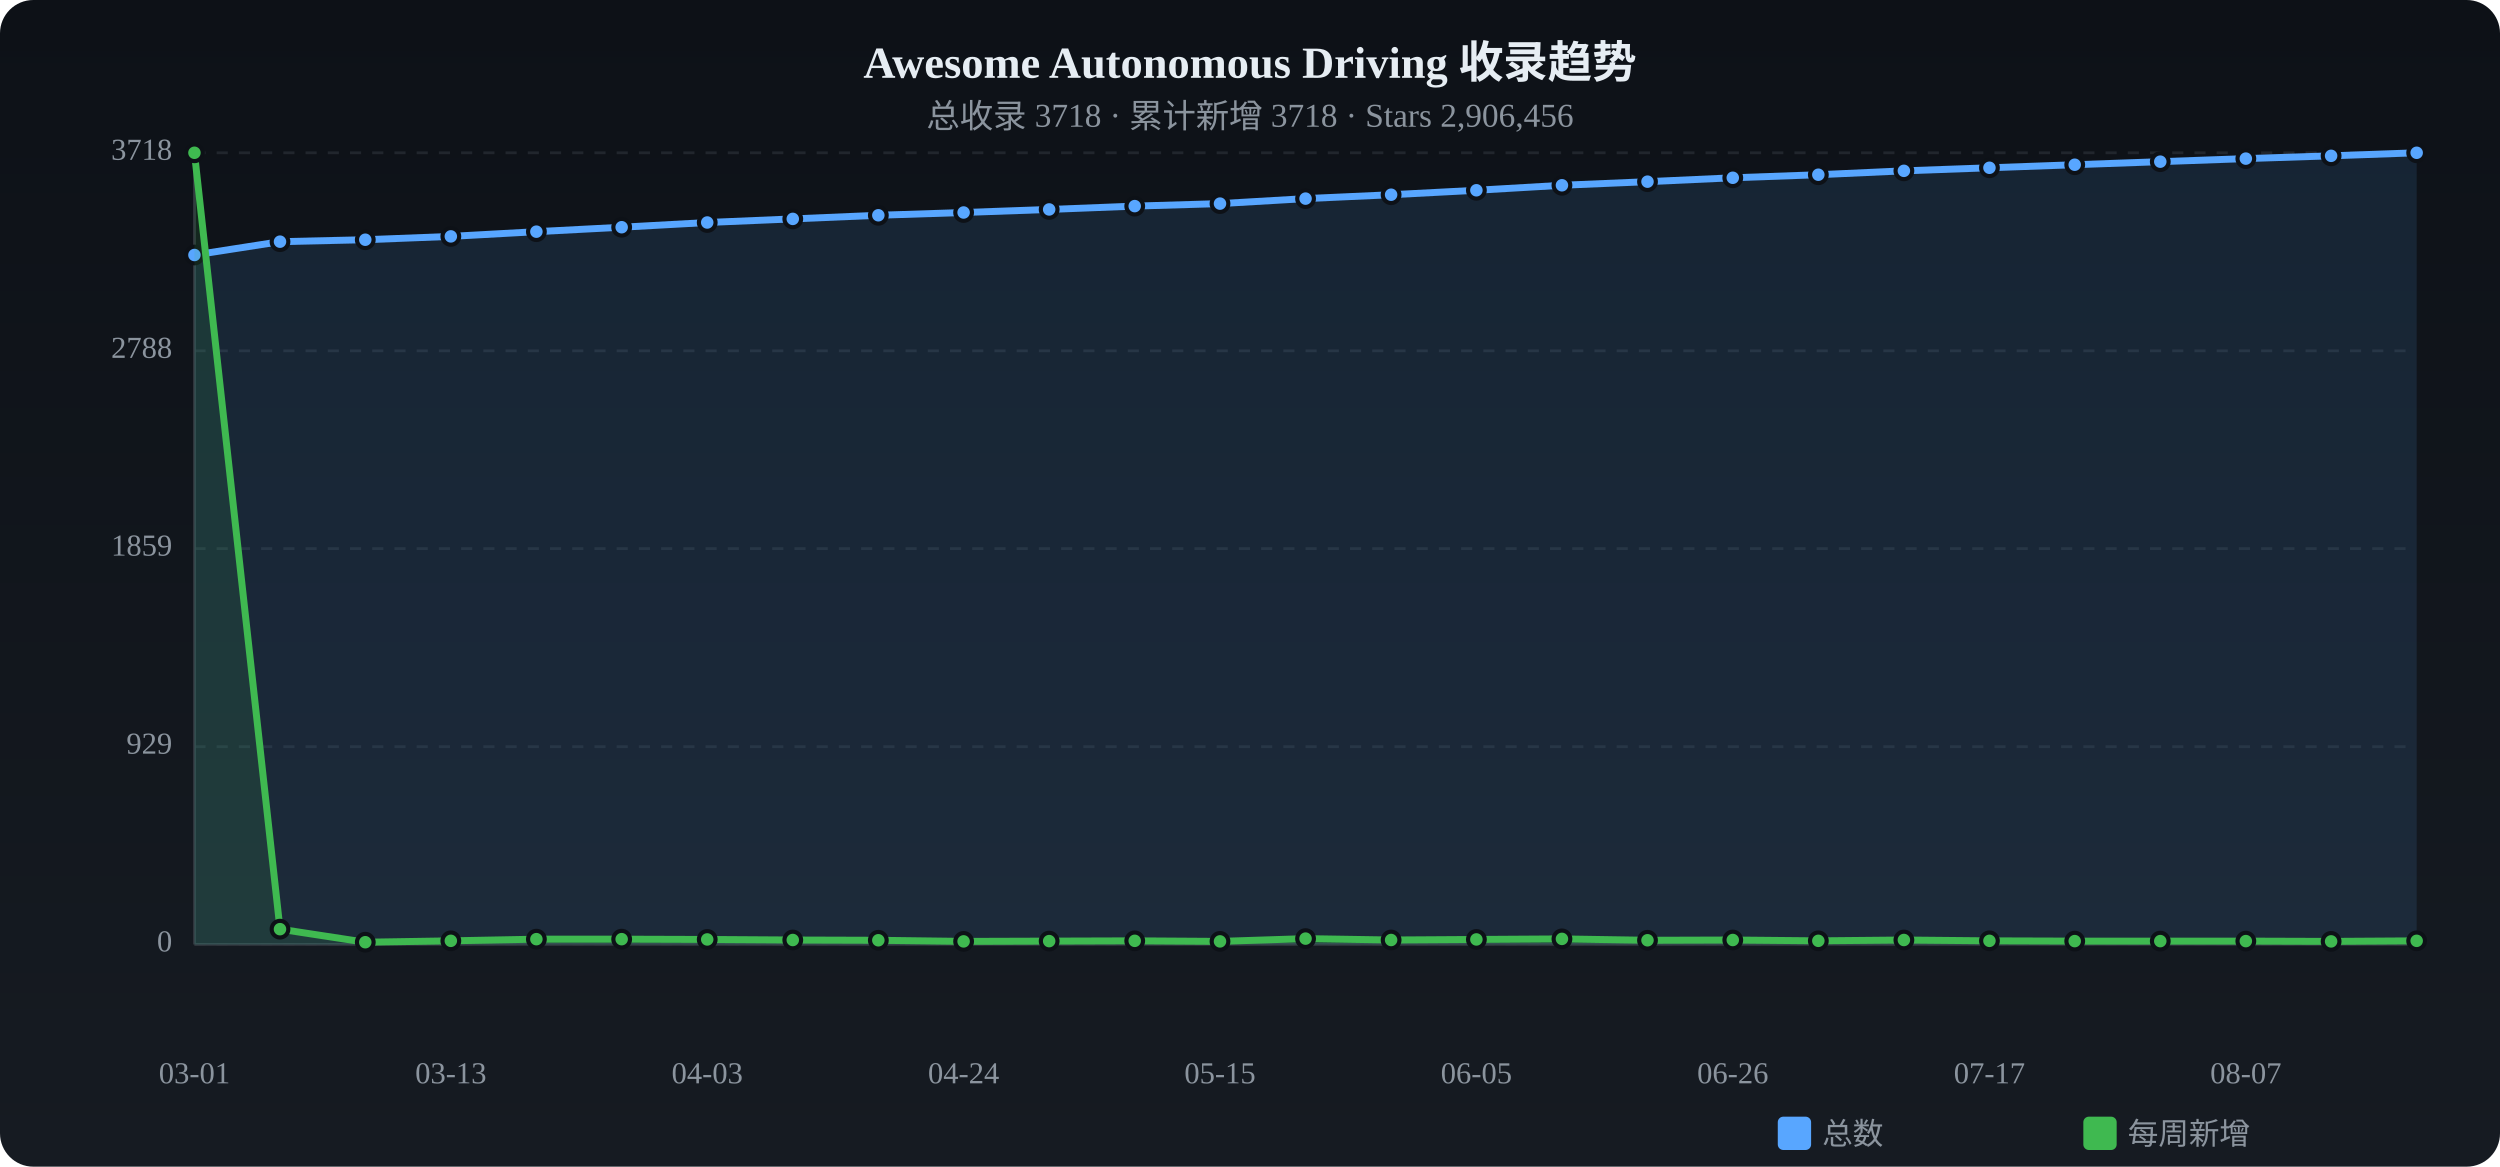
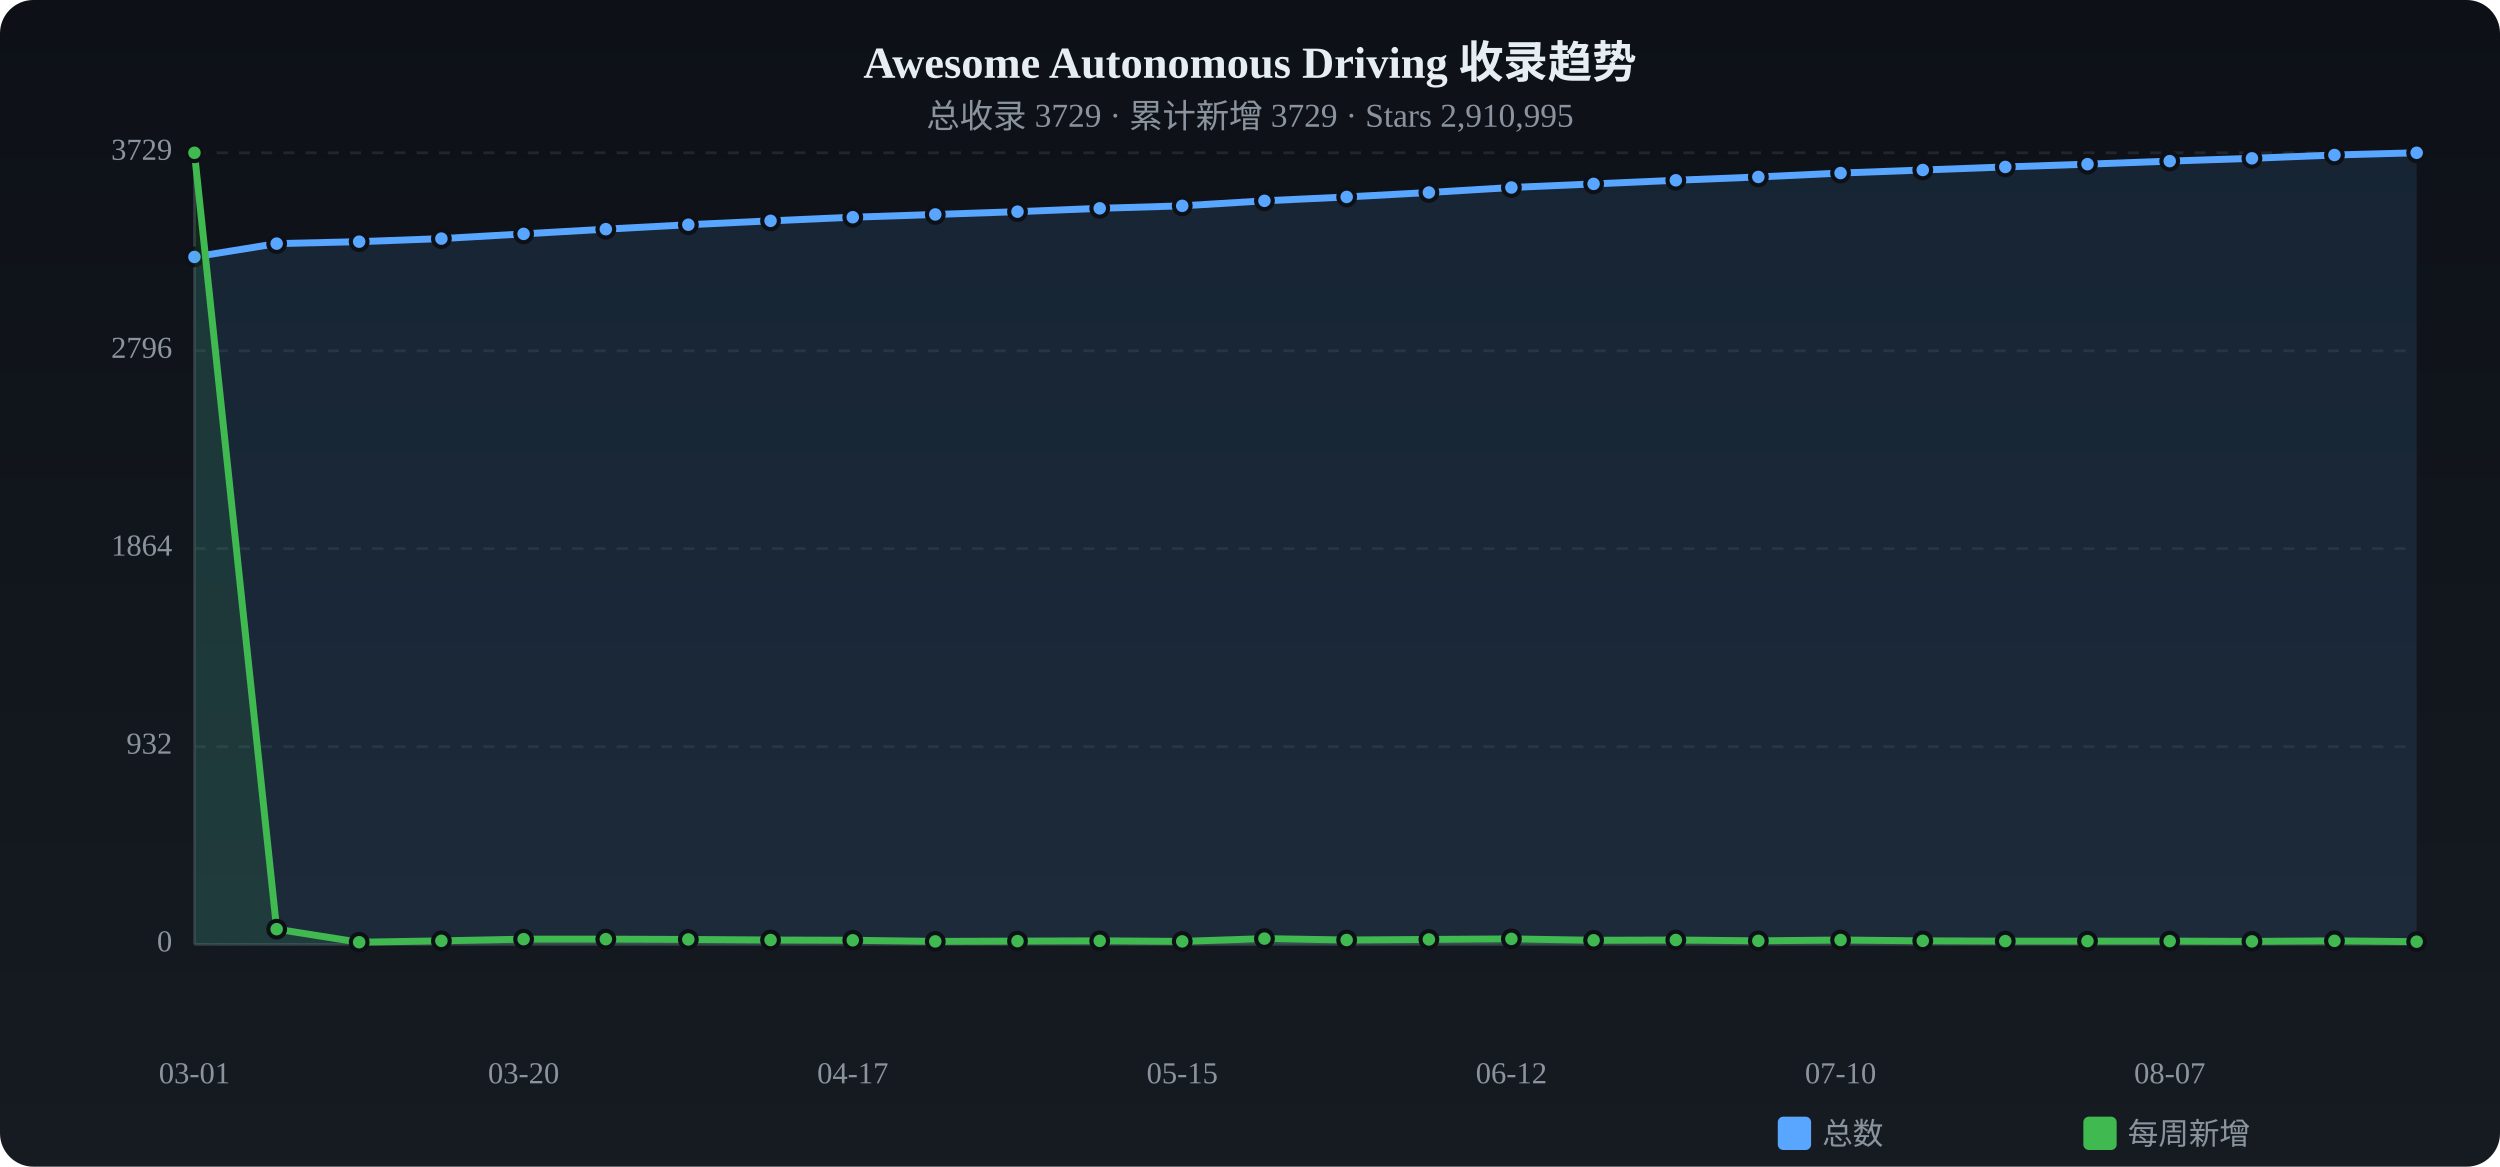
<svg xmlns="http://www.w3.org/2000/svg" viewBox="0 0 900 420" width="900" height="420">
  <defs>
    <linearGradient id="tbg" x1="0%" y1="0%" x2="0%" y2="100%">
      <stop offset="0%" stop-color="#0d1117" />
      <stop offset="100%" stop-color="#161b22" />
    </linearGradient>
  </defs>
  <rect width="900" height="420" rx="12" fill="url(#tbg)" />
  <text x="450.0" y="28" text-anchor="middle" fill="#e6edf3" font-size="16" font-weight="bold">Awesome Autonomous Driving 收录趋势</text>
-   <text x="450.0" y="46" text-anchor="middle" fill="#8b949e" font-size="12">总收录 3718 · 累计新增 3718 · Stars 2,906,456</text>
+   <text x="450.0" y="46" text-anchor="middle" fill="#8b949e" font-size="12">总收录 3729 · 累计新增 3729 · Stars 2,910,995</text>
  <text x="62" y="340.0" text-anchor="end" fill="#8b949e" font-size="11" dominant-baseline="middle">0</text>
  <line x1="70" y1="340.0" x2="870" y2="340.0" stroke="#21262d" stroke-dasharray="4 4" />
-   <text x="62" y="268.8" text-anchor="end" fill="#8b949e" font-size="11" dominant-baseline="middle">929</text>
+   <text x="62" y="268.8" text-anchor="end" fill="#8b949e" font-size="11" dominant-baseline="middle">932</text>
  <line x1="70" y1="268.8" x2="870" y2="268.8" stroke="#21262d" stroke-dasharray="4 4" />
-   <text x="62" y="197.5" text-anchor="end" fill="#8b949e" font-size="11" dominant-baseline="middle">1859</text>
+   <text x="62" y="197.5" text-anchor="end" fill="#8b949e" font-size="11" dominant-baseline="middle">1864</text>
  <line x1="70" y1="197.5" x2="870" y2="197.5" stroke="#21262d" stroke-dasharray="4 4" />
-   <text x="62" y="126.3" text-anchor="end" fill="#8b949e" font-size="11" dominant-baseline="middle">2788</text>
+   <text x="62" y="126.3" text-anchor="end" fill="#8b949e" font-size="11" dominant-baseline="middle">2796</text>
  <line x1="70" y1="126.3" x2="870" y2="126.3" stroke="#21262d" stroke-dasharray="4 4" />
-   <text x="62" y="55.0" text-anchor="end" fill="#8b949e" font-size="11" dominant-baseline="middle">3718</text>
+   <text x="62" y="55.0" text-anchor="end" fill="#8b949e" font-size="11" dominant-baseline="middle">3729</text>
  <line x1="70" y1="55.0" x2="870" y2="55.0" stroke="#21262d" stroke-dasharray="4 4" />
  <line x1="70" y1="55" x2="70" y2="340" stroke="#30363d" />
  <line x1="70" y1="340" x2="870" y2="340" stroke="#30363d" />
-   <path d="M70.0,91.8 L100.8,87.0 L131.5,86.3 L162.3,85.1 L193.1,83.4 L223.8,81.8 L254.6,80.1 L285.4,78.8 L316.2,77.5 L346.9,76.5 L377.7,75.4 L408.5,74.2 L439.2,73.3 L470.0,71.5 L500.8,70.1 L531.5,68.5 L562.3,66.7 L593.1,65.4 L623.8,64.0 L654.6,62.9 L685.4,61.5 L716.2,60.4 L746.9,59.3 L777.7,58.2 L808.5,57.1 L839.2,56.1 L870.0,55.0 L870.0,340 L70.0,340 Z" fill="#58a6ff" opacity="0.12" />
-   <polyline points="70.0,91.8 100.8,87.0 131.5,86.3 162.3,85.1 193.1,83.4 223.8,81.8 254.6,80.1 285.4,78.8 316.2,77.5 346.9,76.5 377.7,75.4 408.5,74.2 439.2,73.3 470.0,71.5 500.8,70.1 531.5,68.5 562.3,66.7 593.1,65.4 623.8,64.0 654.6,62.9 685.4,61.5 716.2,60.4 746.9,59.3 777.7,58.2 808.5,57.1 839.2,56.1 870.0,55.0" fill="none" stroke="#58a6ff" stroke-width="2.5" stroke-linecap="round" stroke-linejoin="round" />
-   <circle cx="70.0" cy="91.8" r="3" fill="#58a6ff" stroke="#0d1117" stroke-width="1.5" />
-   <circle cx="100.8" cy="87.0" r="3" fill="#58a6ff" stroke="#0d1117" stroke-width="1.5" />
-   <circle cx="131.5" cy="86.3" r="3" fill="#58a6ff" stroke="#0d1117" stroke-width="1.5" />
-   <circle cx="162.3" cy="85.1" r="3" fill="#58a6ff" stroke="#0d1117" stroke-width="1.5" />
-   <circle cx="193.1" cy="83.4" r="3" fill="#58a6ff" stroke="#0d1117" stroke-width="1.5" />
-   <circle cx="223.8" cy="81.8" r="3" fill="#58a6ff" stroke="#0d1117" stroke-width="1.5" />
-   <circle cx="254.6" cy="80.1" r="3" fill="#58a6ff" stroke="#0d1117" stroke-width="1.5" />
-   <circle cx="285.4" cy="78.8" r="3" fill="#58a6ff" stroke="#0d1117" stroke-width="1.5" />
-   <circle cx="316.2" cy="77.5" r="3" fill="#58a6ff" stroke="#0d1117" stroke-width="1.5" />
-   <circle cx="346.9" cy="76.5" r="3" fill="#58a6ff" stroke="#0d1117" stroke-width="1.5" />
-   <circle cx="377.7" cy="75.4" r="3" fill="#58a6ff" stroke="#0d1117" stroke-width="1.5" />
-   <circle cx="408.5" cy="74.2" r="3" fill="#58a6ff" stroke="#0d1117" stroke-width="1.5" />
-   <circle cx="439.2" cy="73.3" r="3" fill="#58a6ff" stroke="#0d1117" stroke-width="1.5" />
-   <circle cx="470.0" cy="71.5" r="3" fill="#58a6ff" stroke="#0d1117" stroke-width="1.5" />
-   <circle cx="500.8" cy="70.1" r="3" fill="#58a6ff" stroke="#0d1117" stroke-width="1.5" />
-   <circle cx="531.5" cy="68.5" r="3" fill="#58a6ff" stroke="#0d1117" stroke-width="1.5" />
-   <circle cx="562.3" cy="66.7" r="3" fill="#58a6ff" stroke="#0d1117" stroke-width="1.5" />
-   <circle cx="593.1" cy="65.4" r="3" fill="#58a6ff" stroke="#0d1117" stroke-width="1.5" />
-   <circle cx="623.8" cy="64.0" r="3" fill="#58a6ff" stroke="#0d1117" stroke-width="1.5" />
-   <circle cx="654.6" cy="62.9" r="3" fill="#58a6ff" stroke="#0d1117" stroke-width="1.5" />
-   <circle cx="685.4" cy="61.5" r="3" fill="#58a6ff" stroke="#0d1117" stroke-width="1.5" />
-   <circle cx="716.2" cy="60.4" r="3" fill="#58a6ff" stroke="#0d1117" stroke-width="1.5" />
-   <circle cx="746.9" cy="59.3" r="3" fill="#58a6ff" stroke="#0d1117" stroke-width="1.5" />
-   <circle cx="777.7" cy="58.2" r="3" fill="#58a6ff" stroke="#0d1117" stroke-width="1.5" />
-   <circle cx="808.5" cy="57.1" r="3" fill="#58a6ff" stroke="#0d1117" stroke-width="1.5" />
-   <circle cx="839.2" cy="56.1" r="3" fill="#58a6ff" stroke="#0d1117" stroke-width="1.5" />
+   <path d="M70.0,92.5 L99.6,87.7 L129.3,87.0 L158.9,85.9 L188.5,84.2 L218.1,82.5 L247.8,80.9 L277.4,79.5 L307.0,78.2 L336.7,77.2 L366.3,76.2 L395.9,75.0 L425.6,74.1 L455.2,72.3 L484.8,70.9 L514.4,69.3 L544.1,67.5 L573.7,66.2 L603.3,64.9 L633.0,63.7 L662.6,62.3 L692.2,61.2 L721.9,60.1 L751.5,59.1 L781.1,58.0 L810.7,57.0 L840.4,55.8 L870.0,55.0 L870.0,340 L70.0,340 Z" fill="#58a6ff" opacity="0.12" />
+   <polyline points="70.0,92.5 99.6,87.7 129.3,87.0 158.9,85.9 188.5,84.2 218.1,82.5 247.8,80.9 277.4,79.5 307.0,78.2 336.7,77.2 366.3,76.2 395.9,75.0 425.6,74.1 455.2,72.3 484.8,70.9 514.4,69.3 544.1,67.5 573.7,66.2 603.3,64.9 633.0,63.7 662.6,62.3 692.2,61.2 721.9,60.1 751.5,59.1 781.1,58.0 810.7,57.0 840.4,55.8 870.0,55.0" fill="none" stroke="#58a6ff" stroke-width="2.5" stroke-linecap="round" stroke-linejoin="round" />
+   <circle cx="70.0" cy="92.5" r="3" fill="#58a6ff" stroke="#0d1117" stroke-width="1.5" />
+   <circle cx="99.6" cy="87.7" r="3" fill="#58a6ff" stroke="#0d1117" stroke-width="1.5" />
+   <circle cx="129.3" cy="87.0" r="3" fill="#58a6ff" stroke="#0d1117" stroke-width="1.5" />
+   <circle cx="158.9" cy="85.9" r="3" fill="#58a6ff" stroke="#0d1117" stroke-width="1.5" />
+   <circle cx="188.5" cy="84.2" r="3" fill="#58a6ff" stroke="#0d1117" stroke-width="1.5" />
+   <circle cx="218.1" cy="82.5" r="3" fill="#58a6ff" stroke="#0d1117" stroke-width="1.5" />
+   <circle cx="247.8" cy="80.9" r="3" fill="#58a6ff" stroke="#0d1117" stroke-width="1.5" />
+   <circle cx="277.4" cy="79.5" r="3" fill="#58a6ff" stroke="#0d1117" stroke-width="1.5" />
+   <circle cx="307.0" cy="78.2" r="3" fill="#58a6ff" stroke="#0d1117" stroke-width="1.5" />
+   <circle cx="336.7" cy="77.2" r="3" fill="#58a6ff" stroke="#0d1117" stroke-width="1.5" />
+   <circle cx="366.3" cy="76.2" r="3" fill="#58a6ff" stroke="#0d1117" stroke-width="1.5" />
+   <circle cx="395.9" cy="75.0" r="3" fill="#58a6ff" stroke="#0d1117" stroke-width="1.5" />
+   <circle cx="425.6" cy="74.1" r="3" fill="#58a6ff" stroke="#0d1117" stroke-width="1.5" />
+   <circle cx="455.2" cy="72.3" r="3" fill="#58a6ff" stroke="#0d1117" stroke-width="1.5" />
+   <circle cx="484.8" cy="70.9" r="3" fill="#58a6ff" stroke="#0d1117" stroke-width="1.5" />
+   <circle cx="514.4" cy="69.3" r="3" fill="#58a6ff" stroke="#0d1117" stroke-width="1.5" />
+   <circle cx="544.1" cy="67.5" r="3" fill="#58a6ff" stroke="#0d1117" stroke-width="1.5" />
+   <circle cx="573.7" cy="66.2" r="3" fill="#58a6ff" stroke="#0d1117" stroke-width="1.5" />
+   <circle cx="603.3" cy="64.9" r="3" fill="#58a6ff" stroke="#0d1117" stroke-width="1.5" />
+   <circle cx="633.0" cy="63.7" r="3" fill="#58a6ff" stroke="#0d1117" stroke-width="1.5" />
+   <circle cx="662.6" cy="62.3" r="3" fill="#58a6ff" stroke="#0d1117" stroke-width="1.5" />
+   <circle cx="692.2" cy="61.2" r="3" fill="#58a6ff" stroke="#0d1117" stroke-width="1.5" />
+   <circle cx="721.9" cy="60.1" r="3" fill="#58a6ff" stroke="#0d1117" stroke-width="1.5" />
+   <circle cx="751.5" cy="59.1" r="3" fill="#58a6ff" stroke="#0d1117" stroke-width="1.5" />
+   <circle cx="781.1" cy="58.0" r="3" fill="#58a6ff" stroke="#0d1117" stroke-width="1.5" />
+   <circle cx="810.7" cy="57.0" r="3" fill="#58a6ff" stroke="#0d1117" stroke-width="1.5" />
+   <circle cx="840.4" cy="55.8" r="3" fill="#58a6ff" stroke="#0d1117" stroke-width="1.5" />
  <circle cx="870.0" cy="55.0" r="3" fill="#58a6ff" stroke="#0d1117" stroke-width="1.5" />
-   <path d="M70.0,55.0 L100.8,334.5 L131.5,339.2 L162.3,338.7 L193.1,338.1 L223.8,338.1 L254.6,338.2 L285.4,338.4 L316.2,338.5 L346.9,338.9 L377.7,338.8 L408.5,338.7 L439.2,338.9 L470.0,337.9 L500.8,338.4 L531.5,338.2 L562.3,338.0 L593.1,338.5 L623.8,338.4 L654.6,338.7 L685.4,338.4 L716.2,338.7 L746.9,338.8 L777.7,338.8 L808.5,338.8 L839.2,338.9 L870.0,338.7 L870.0,340 L70.0,340 Z" fill="#3fb950" opacity="0.12" />
-   <polyline points="70.0,55.0 100.8,334.5 131.5,339.2 162.3,338.7 193.1,338.1 223.8,338.1 254.6,338.2 285.4,338.4 316.2,338.5 346.9,338.9 377.7,338.8 408.5,338.7 439.2,338.9 470.0,337.9 500.8,338.4 531.5,338.2 562.3,338.0 593.1,338.5 623.8,338.4 654.6,338.7 685.4,338.4 716.2,338.7 746.9,338.8 777.7,338.8 808.5,338.8 839.2,338.9 870.0,338.7" fill="none" stroke="#3fb950" stroke-width="2.5" stroke-linecap="round" stroke-linejoin="round" />
+   <path d="M70.0,55.0 L99.6,334.5 L129.3,339.2 L158.9,338.7 L188.5,338.1 L218.1,338.1 L247.8,338.2 L277.4,338.4 L307.0,338.5 L336.7,338.9 L366.3,338.8 L395.9,338.7 L425.6,338.9 L455.2,337.9 L484.8,338.4 L514.4,338.2 L544.1,338.0 L573.7,338.5 L603.3,338.4 L633.0,338.7 L662.6,338.4 L692.2,338.7 L721.9,338.8 L751.5,338.8 L781.1,338.8 L810.7,338.9 L840.4,338.7 L870.0,339.0 L870.0,340 L70.0,340 Z" fill="#3fb950" opacity="0.12" />
+   <polyline points="70.0,55.0 99.6,334.5 129.3,339.2 158.9,338.7 188.5,338.1 218.1,338.1 247.8,338.2 277.4,338.4 307.0,338.5 336.7,338.9 366.3,338.8 395.9,338.7 425.6,338.9 455.2,337.9 484.8,338.4 514.4,338.2 544.1,338.0 573.7,338.5 603.3,338.4 633.0,338.7 662.6,338.4 692.2,338.7 721.9,338.8 751.5,338.8 781.1,338.8 810.7,338.9 840.4,338.7 870.0,339.0" fill="none" stroke="#3fb950" stroke-width="2.5" stroke-linecap="round" stroke-linejoin="round" />
  <circle cx="70.0" cy="55.0" r="3" fill="#3fb950" stroke="#0d1117" stroke-width="1.5" />
-   <circle cx="100.8" cy="334.5" r="3" fill="#3fb950" stroke="#0d1117" stroke-width="1.5" />
-   <circle cx="131.5" cy="339.2" r="3" fill="#3fb950" stroke="#0d1117" stroke-width="1.5" />
-   <circle cx="162.3" cy="338.7" r="3" fill="#3fb950" stroke="#0d1117" stroke-width="1.5" />
-   <circle cx="193.1" cy="338.1" r="3" fill="#3fb950" stroke="#0d1117" stroke-width="1.5" />
-   <circle cx="223.8" cy="338.1" r="3" fill="#3fb950" stroke="#0d1117" stroke-width="1.5" />
-   <circle cx="254.6" cy="338.2" r="3" fill="#3fb950" stroke="#0d1117" stroke-width="1.5" />
-   <circle cx="285.4" cy="338.4" r="3" fill="#3fb950" stroke="#0d1117" stroke-width="1.5" />
-   <circle cx="316.2" cy="338.5" r="3" fill="#3fb950" stroke="#0d1117" stroke-width="1.5" />
-   <circle cx="346.9" cy="338.9" r="3" fill="#3fb950" stroke="#0d1117" stroke-width="1.5" />
-   <circle cx="377.7" cy="338.8" r="3" fill="#3fb950" stroke="#0d1117" stroke-width="1.5" />
-   <circle cx="408.5" cy="338.7" r="3" fill="#3fb950" stroke="#0d1117" stroke-width="1.5" />
-   <circle cx="439.2" cy="338.9" r="3" fill="#3fb950" stroke="#0d1117" stroke-width="1.5" />
-   <circle cx="470.0" cy="337.9" r="3" fill="#3fb950" stroke="#0d1117" stroke-width="1.5" />
-   <circle cx="500.8" cy="338.4" r="3" fill="#3fb950" stroke="#0d1117" stroke-width="1.5" />
-   <circle cx="531.5" cy="338.2" r="3" fill="#3fb950" stroke="#0d1117" stroke-width="1.5" />
-   <circle cx="562.3" cy="338.0" r="3" fill="#3fb950" stroke="#0d1117" stroke-width="1.5" />
-   <circle cx="593.1" cy="338.5" r="3" fill="#3fb950" stroke="#0d1117" stroke-width="1.5" />
-   <circle cx="623.8" cy="338.4" r="3" fill="#3fb950" stroke="#0d1117" stroke-width="1.5" />
-   <circle cx="654.6" cy="338.7" r="3" fill="#3fb950" stroke="#0d1117" stroke-width="1.5" />
-   <circle cx="685.4" cy="338.4" r="3" fill="#3fb950" stroke="#0d1117" stroke-width="1.5" />
-   <circle cx="716.2" cy="338.7" r="3" fill="#3fb950" stroke="#0d1117" stroke-width="1.5" />
-   <circle cx="746.9" cy="338.8" r="3" fill="#3fb950" stroke="#0d1117" stroke-width="1.5" />
-   <circle cx="777.7" cy="338.8" r="3" fill="#3fb950" stroke="#0d1117" stroke-width="1.5" />
-   <circle cx="808.5" cy="338.8" r="3" fill="#3fb950" stroke="#0d1117" stroke-width="1.5" />
-   <circle cx="839.2" cy="338.9" r="3" fill="#3fb950" stroke="#0d1117" stroke-width="1.5" />
-   <circle cx="870.0" cy="338.7" r="3" fill="#3fb950" stroke="#0d1117" stroke-width="1.5" />
+   <circle cx="99.6" cy="334.5" r="3" fill="#3fb950" stroke="#0d1117" stroke-width="1.5" />
+   <circle cx="129.3" cy="339.2" r="3" fill="#3fb950" stroke="#0d1117" stroke-width="1.5" />
+   <circle cx="158.9" cy="338.7" r="3" fill="#3fb950" stroke="#0d1117" stroke-width="1.5" />
+   <circle cx="188.5" cy="338.1" r="3" fill="#3fb950" stroke="#0d1117" stroke-width="1.5" />
+   <circle cx="218.1" cy="338.1" r="3" fill="#3fb950" stroke="#0d1117" stroke-width="1.5" />
+   <circle cx="247.8" cy="338.2" r="3" fill="#3fb950" stroke="#0d1117" stroke-width="1.5" />
+   <circle cx="277.4" cy="338.4" r="3" fill="#3fb950" stroke="#0d1117" stroke-width="1.5" />
+   <circle cx="307.0" cy="338.5" r="3" fill="#3fb950" stroke="#0d1117" stroke-width="1.5" />
+   <circle cx="336.7" cy="338.9" r="3" fill="#3fb950" stroke="#0d1117" stroke-width="1.5" />
+   <circle cx="366.3" cy="338.8" r="3" fill="#3fb950" stroke="#0d1117" stroke-width="1.5" />
+   <circle cx="395.9" cy="338.7" r="3" fill="#3fb950" stroke="#0d1117" stroke-width="1.5" />
+   <circle cx="425.6" cy="338.9" r="3" fill="#3fb950" stroke="#0d1117" stroke-width="1.5" />
+   <circle cx="455.2" cy="337.9" r="3" fill="#3fb950" stroke="#0d1117" stroke-width="1.5" />
+   <circle cx="484.8" cy="338.4" r="3" fill="#3fb950" stroke="#0d1117" stroke-width="1.5" />
+   <circle cx="514.4" cy="338.2" r="3" fill="#3fb950" stroke="#0d1117" stroke-width="1.5" />
+   <circle cx="544.1" cy="338.0" r="3" fill="#3fb950" stroke="#0d1117" stroke-width="1.5" />
+   <circle cx="573.7" cy="338.5" r="3" fill="#3fb950" stroke="#0d1117" stroke-width="1.5" />
+   <circle cx="603.3" cy="338.4" r="3" fill="#3fb950" stroke="#0d1117" stroke-width="1.5" />
+   <circle cx="633.0" cy="338.7" r="3" fill="#3fb950" stroke="#0d1117" stroke-width="1.5" />
+   <circle cx="662.6" cy="338.4" r="3" fill="#3fb950" stroke="#0d1117" stroke-width="1.5" />
+   <circle cx="692.2" cy="338.7" r="3" fill="#3fb950" stroke="#0d1117" stroke-width="1.5" />
+   <circle cx="721.9" cy="338.8" r="3" fill="#3fb950" stroke="#0d1117" stroke-width="1.5" />
+   <circle cx="751.5" cy="338.8" r="3" fill="#3fb950" stroke="#0d1117" stroke-width="1.5" />
+   <circle cx="781.1" cy="338.8" r="3" fill="#3fb950" stroke="#0d1117" stroke-width="1.5" />
+   <circle cx="810.7" cy="338.9" r="3" fill="#3fb950" stroke="#0d1117" stroke-width="1.5" />
+   <circle cx="840.4" cy="338.7" r="3" fill="#3fb950" stroke="#0d1117" stroke-width="1.5" />
+   <circle cx="870.0" cy="339.0" r="3" fill="#3fb950" stroke="#0d1117" stroke-width="1.5" />
  <text x="70.0" y="390" text-anchor="middle" fill="#8b949e" font-size="11">03-01</text>
-   <text x="162.3" y="390" text-anchor="middle" fill="#8b949e" font-size="11">03-13</text>
-   <text x="254.6" y="390" text-anchor="middle" fill="#8b949e" font-size="11">04-03</text>
-   <text x="346.9" y="390" text-anchor="middle" fill="#8b949e" font-size="11">04-24</text>
-   <text x="439.2" y="390" text-anchor="middle" fill="#8b949e" font-size="11">05-15</text>
-   <text x="531.5" y="390" text-anchor="middle" fill="#8b949e" font-size="11">06-05</text>
-   <text x="623.8" y="390" text-anchor="middle" fill="#8b949e" font-size="11">06-26</text>
-   <text x="716.2" y="390" text-anchor="middle" fill="#8b949e" font-size="11">07-17</text>
-   <text x="808.5" y="390" text-anchor="middle" fill="#8b949e" font-size="11">08-07</text>
+   <text x="188.5" y="390" text-anchor="middle" fill="#8b949e" font-size="11">03-20</text>
+   <text x="307.0" y="390" text-anchor="middle" fill="#8b949e" font-size="11">04-17</text>
+   <text x="425.6" y="390" text-anchor="middle" fill="#8b949e" font-size="11">05-15</text>
+   <text x="544.1" y="390" text-anchor="middle" fill="#8b949e" font-size="11">06-12</text>
+   <text x="662.6" y="390" text-anchor="middle" fill="#8b949e" font-size="11">07-10</text>
+   <text x="781.1" y="390" text-anchor="middle" fill="#8b949e" font-size="11">08-07</text>
  <rect x="640" y="402" width="12" height="12" rx="2" fill="#58a6ff" />
  <text x="656" y="412" fill="#8b949e" font-size="11">总数</text>
  <rect x="750" y="402" width="12" height="12" rx="2" fill="#3fb950" />
  <text x="766" y="412" fill="#8b949e" font-size="11">每周新增</text>
</svg>
